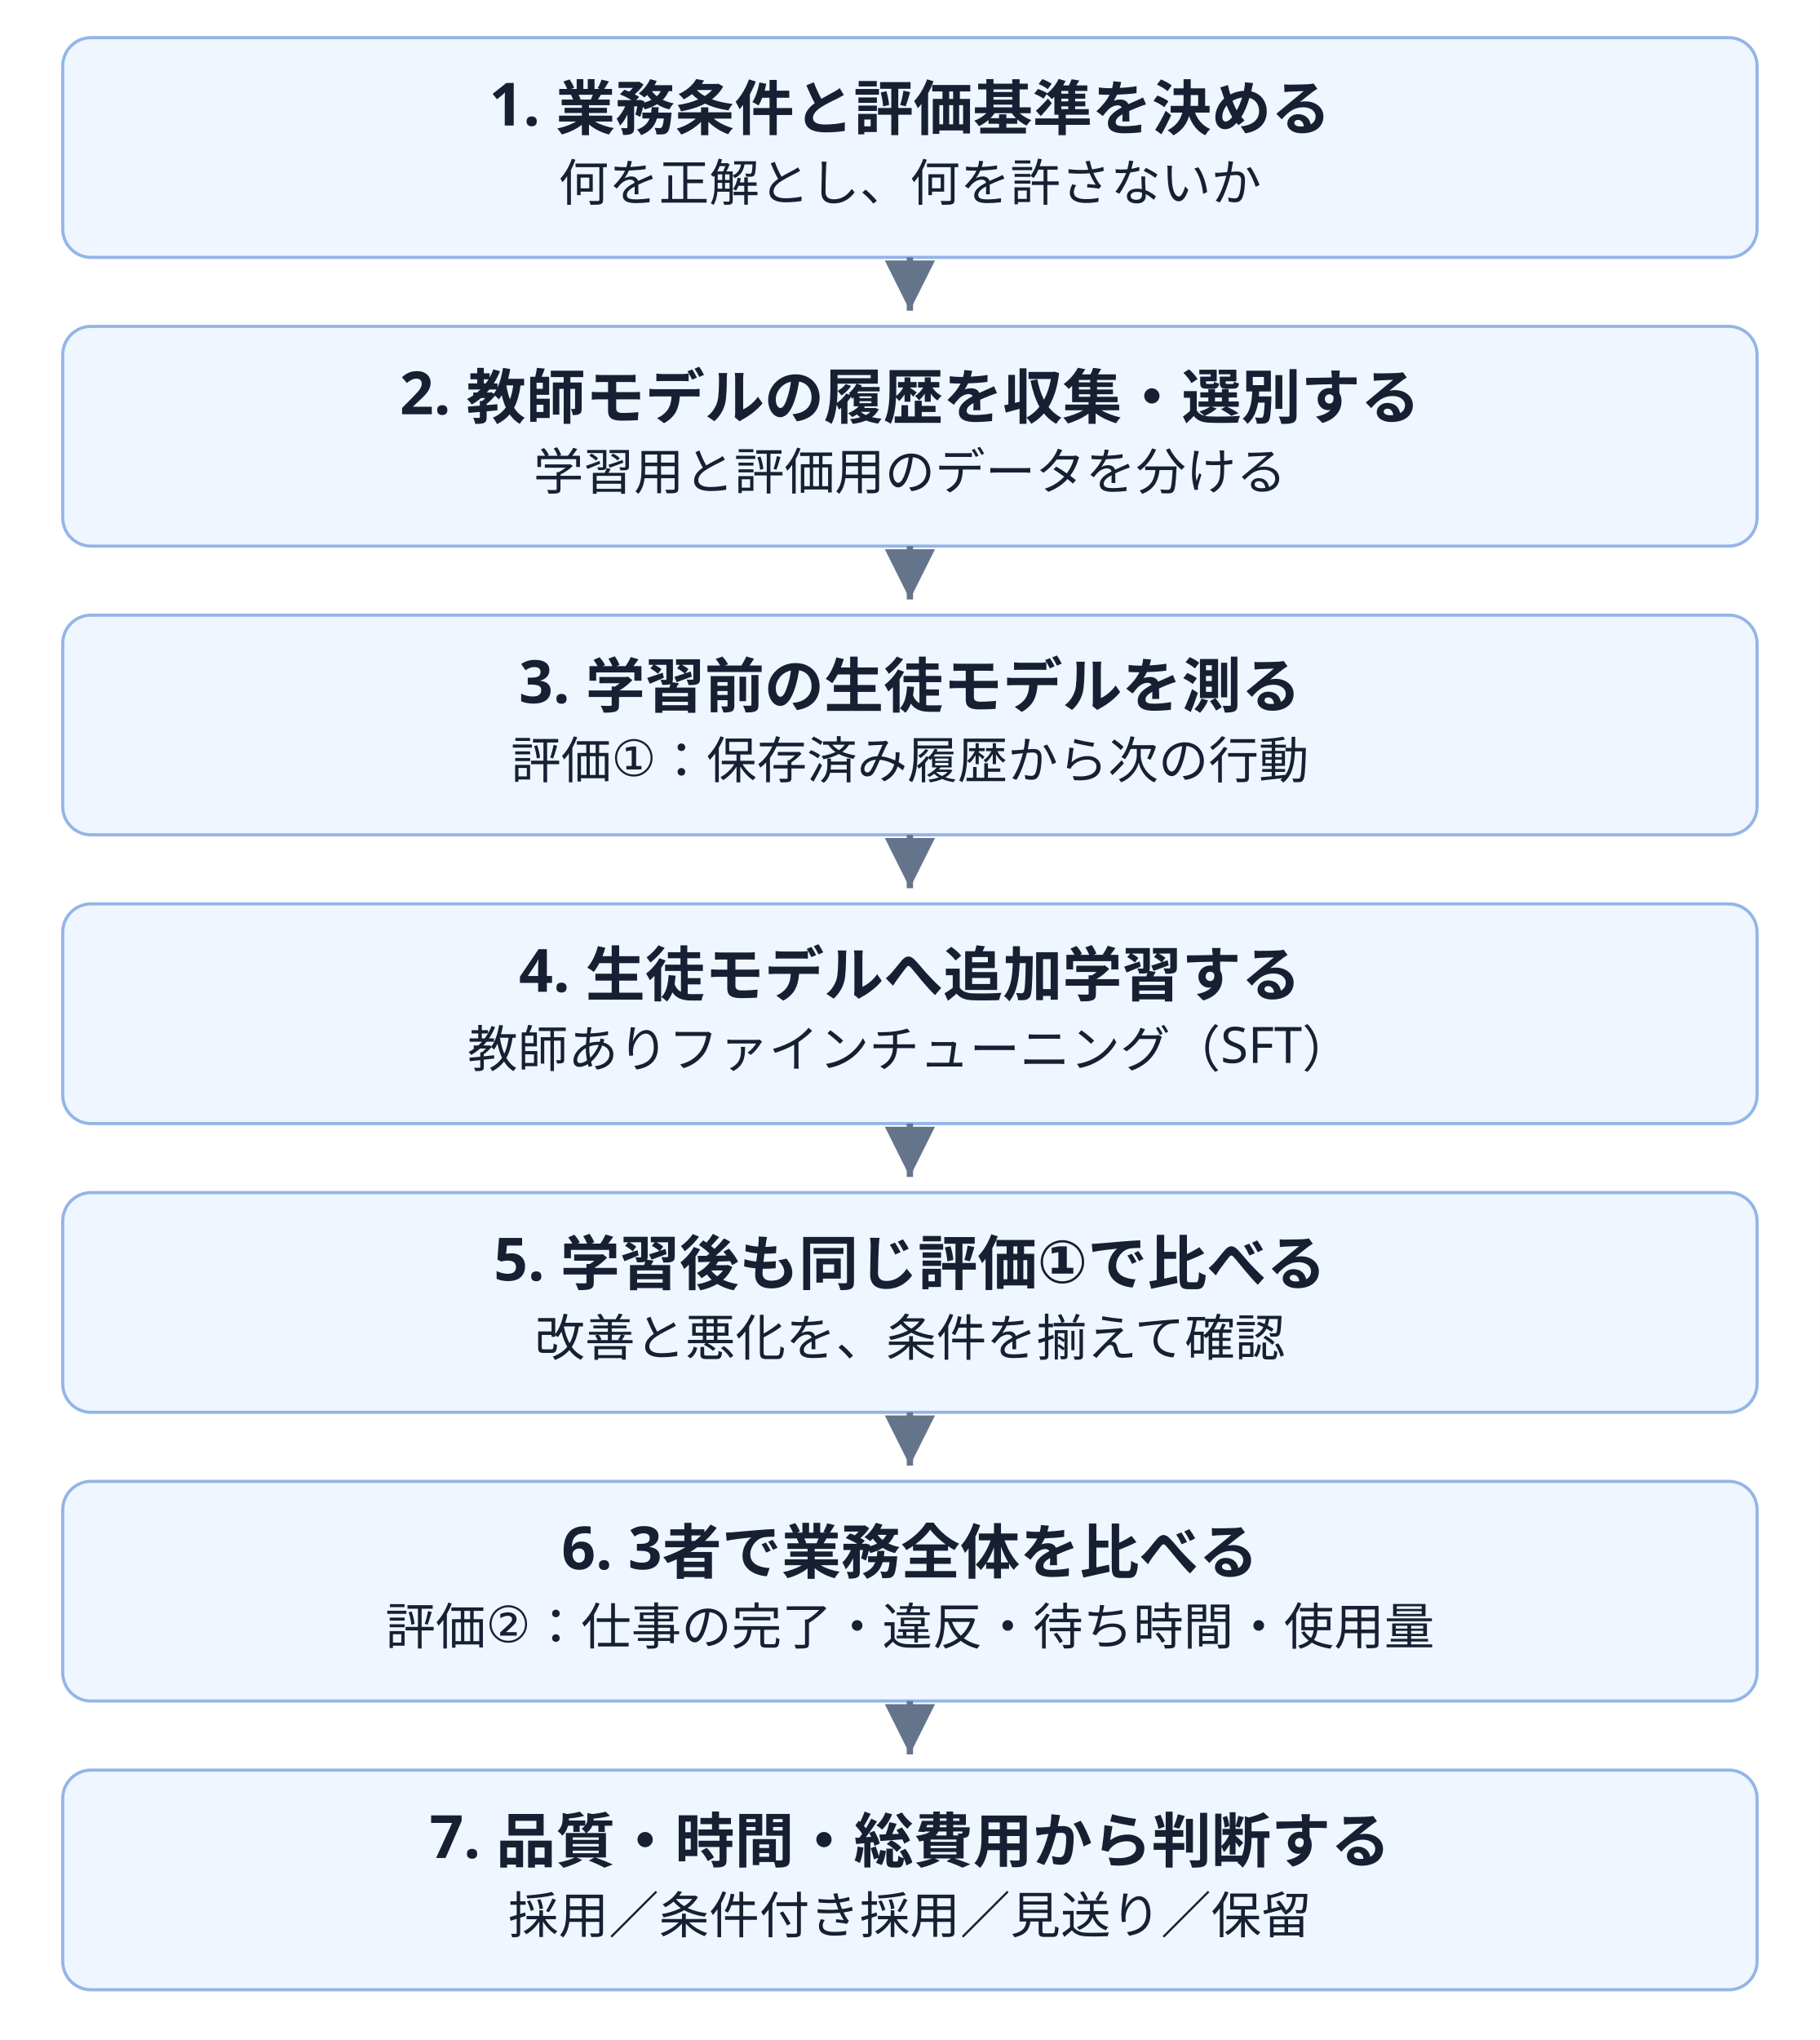
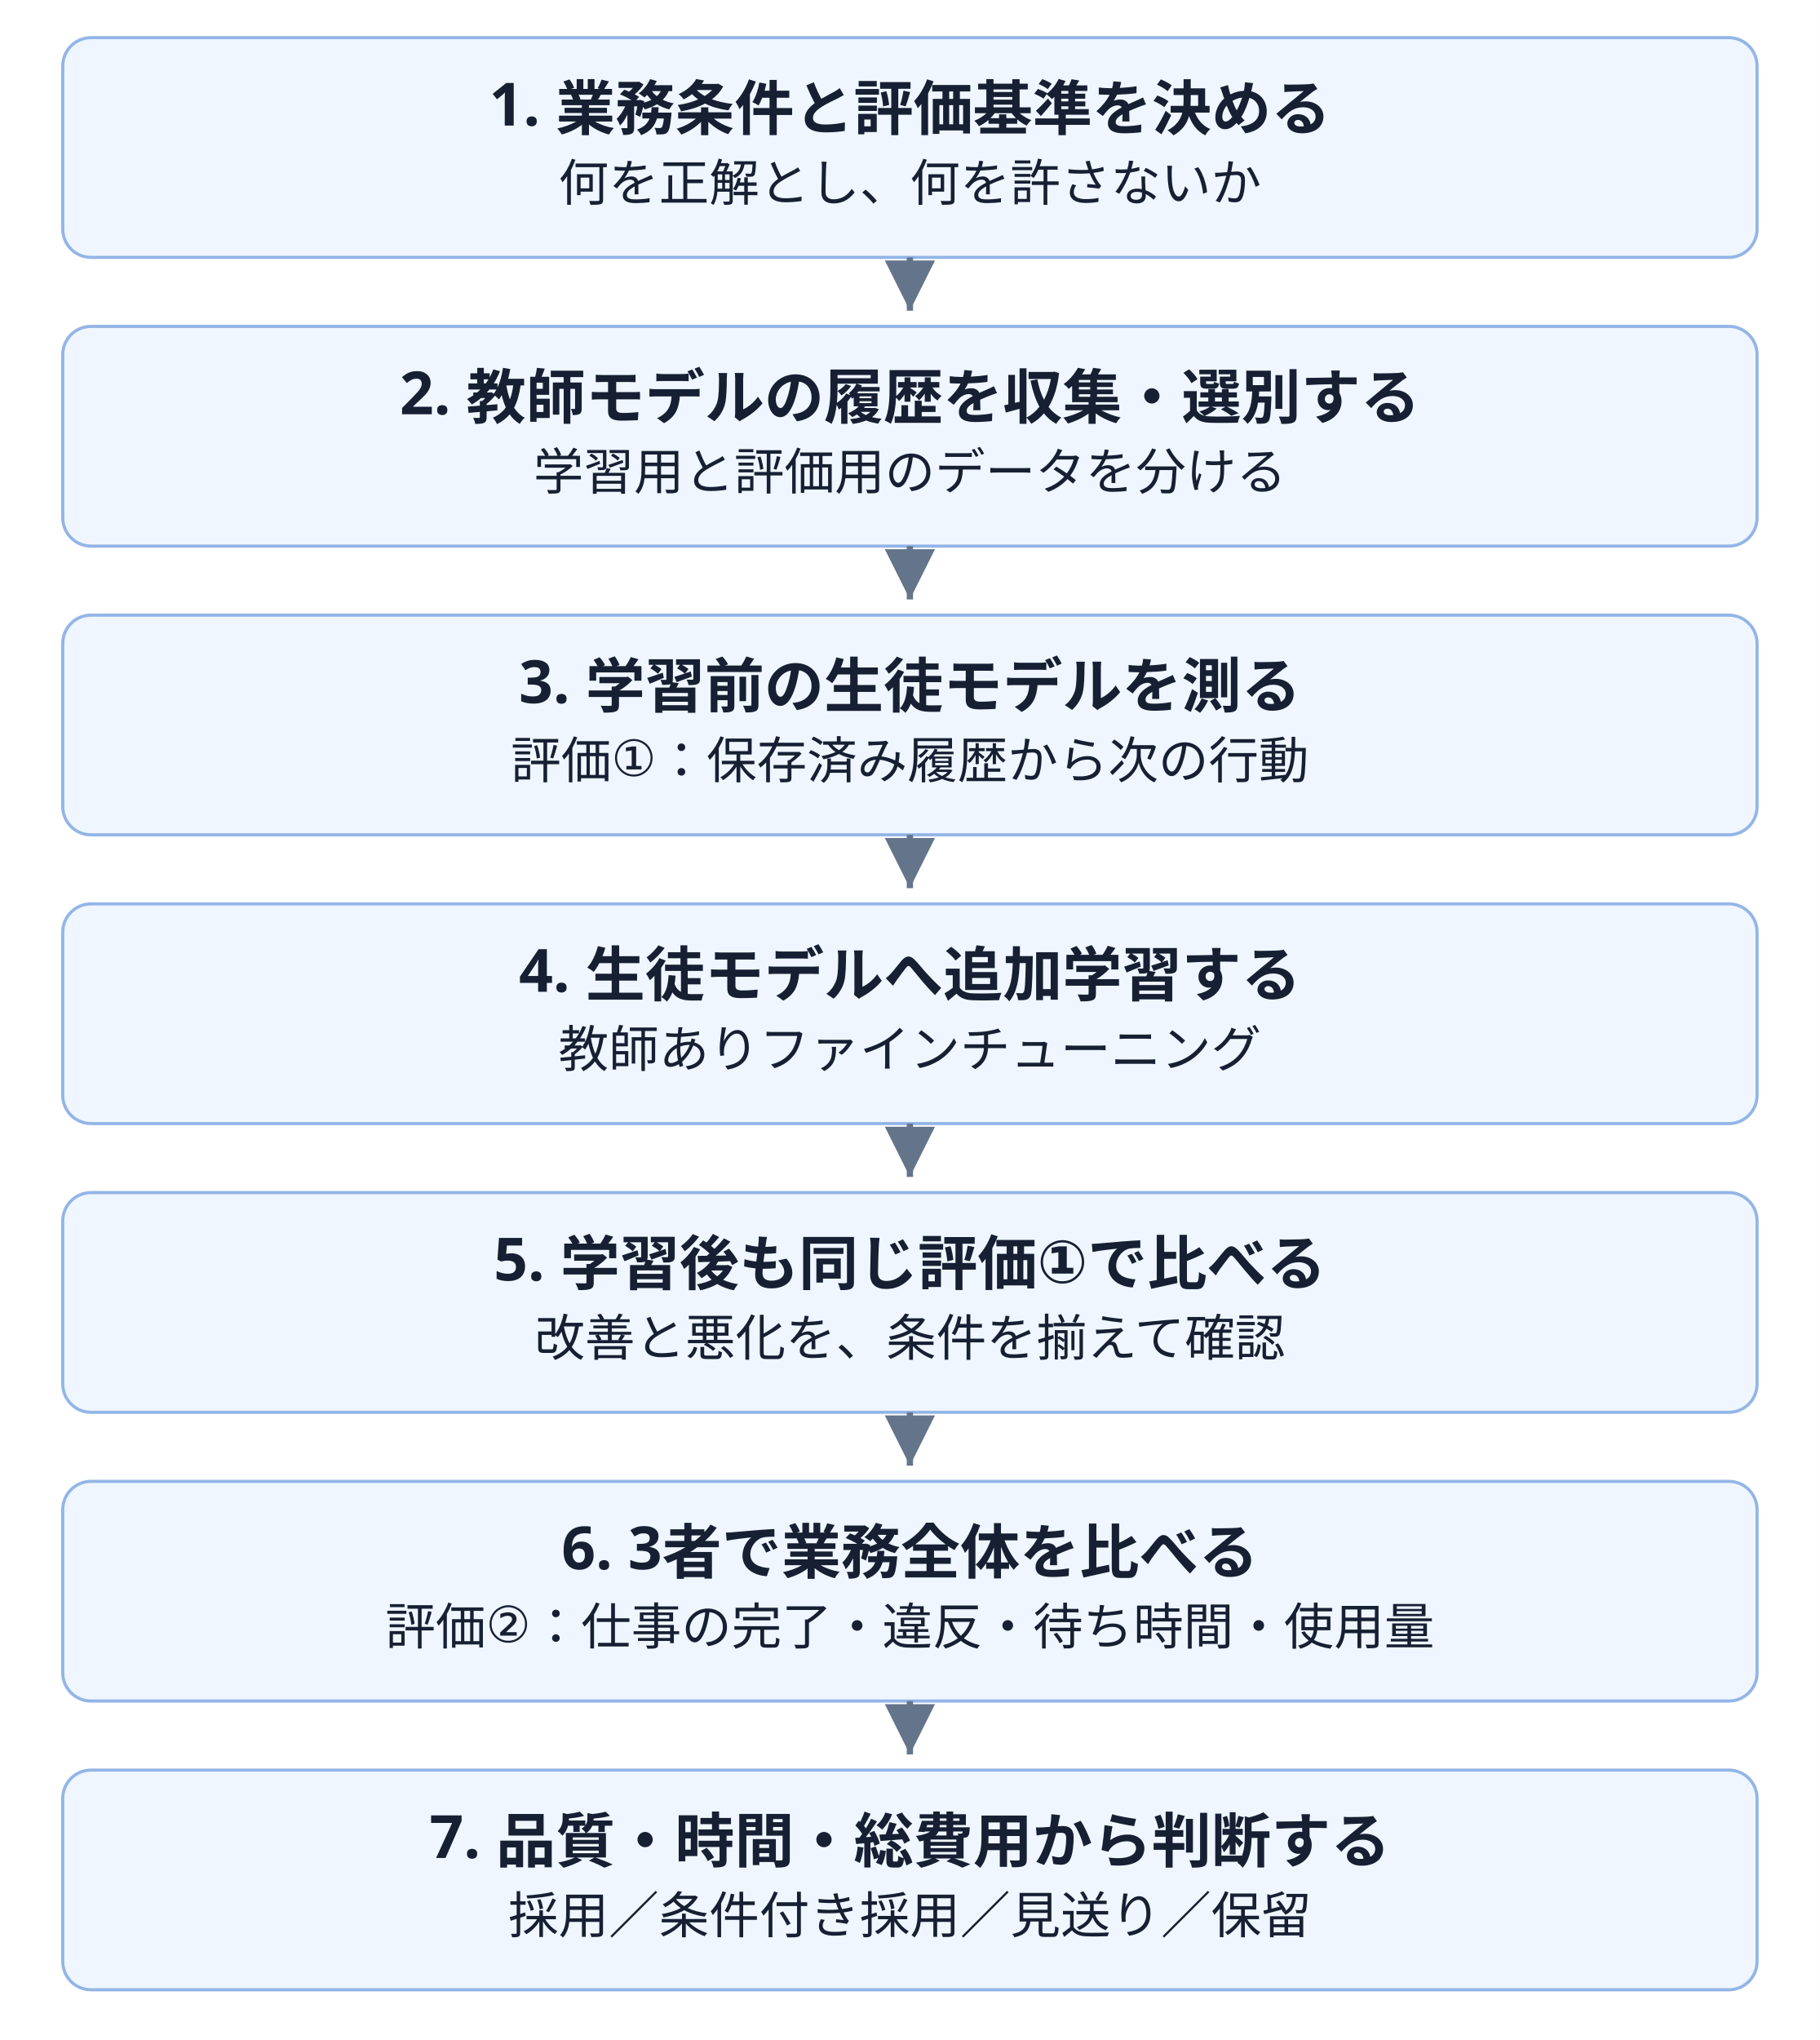
<svg xmlns="http://www.w3.org/2000/svg" width="580" height="650" viewBox="0 0 580 650" role="img" aria-labelledby="title desc">
  <rect width="100%" height="100%" fill="#ffffff" />
  <g font-family="Yu Gothic,Meiryo,Noto Sans JP,sans-serif" fill="#172033">
    <defs>
      <marker id="arrow" markerWidth="10" markerHeight="8" refX="8" refY="4" orient="auto">
        <path d="M0,0 L8,4 L0,8 Z" fill="#64748b" />
      </marker>
    </defs>
    <rect x="20" y="12" width="540" height="70" rx="9" fill="#eff6ff" stroke="#93b5e7" />
    <text x="290" y="40" font-size="19" text-anchor="middle" font-weight="bold">1. 業務条件と評価基準を決める</text>
    <text x="290" y="64" font-size="16" text-anchor="middle">何を正解とし、何を許さないか</text>
    <line x1="290" x2="290" y1="82" y2="99" stroke="#64748b" stroke-width="2" marker-end="url(#arrow)" />
    <rect x="20" y="104" width="540" height="70" rx="9" fill="#eff6ff" stroke="#93b5e7" />
    <text x="290" y="132" font-size="19" text-anchor="middle" font-weight="bold">2. 教師モデルの履歴を収集・選別する</text>
    <text x="290" y="156" font-size="16" text-anchor="middle">学習用と評価用のデータを分ける</text>
    <line x1="290" x2="290" y1="174" y2="191" stroke="#64748b" stroke-width="2" marker-end="url(#arrow)" />
    <rect x="20" y="196" width="540" height="70" rx="9" fill="#eff6ff" stroke="#93b5e7" />
    <text x="290" y="224" font-size="19" text-anchor="middle" font-weight="bold">3. 学習前の生徒モデルを測る</text>
    <text x="290" y="248" font-size="16" text-anchor="middle">評価①：保存済み履歴から次の行動</text>
    <line x1="290" x2="290" y1="266" y2="283" stroke="#64748b" stroke-width="2" marker-end="url(#arrow)" />
    <rect x="20" y="288" width="540" height="70" rx="9" fill="#eff6ff" stroke="#93b5e7" />
    <text x="290" y="316" font-size="19" text-anchor="middle" font-weight="bold">4. 生徒モデルへ追加学習する</text>
-     <text x="290" y="340" font-size="16" text-anchor="middle">教師ありファインチューニング（SFT）</text>
+     <text x="290" y="340" font-size="16" text-anchor="middle">教師ありファインチューニング</text>
    <line x1="290" x2="290" y1="358" y2="375" stroke="#64748b" stroke-width="2" marker-end="url(#arrow)" />
    <rect x="20" y="380" width="540" height="70" rx="9" fill="#eff6ff" stroke="#93b5e7" />
    <text x="290" y="408" font-size="19" text-anchor="middle" font-weight="bold">5. 学習後も同じ評価①で比べる</text>
    <text x="290" y="432" font-size="16" text-anchor="middle">改善と悪化を、条件を揃えて確認</text>
    <line x1="290" x2="290" y1="450" y2="467" stroke="#64748b" stroke-width="2" marker-end="url(#arrow)" />
    <rect x="20" y="472" width="540" height="70" rx="9" fill="#eff6ff" stroke="#93b5e7" />
    <text x="290" y="500" font-size="19" text-anchor="middle" font-weight="bold">6. 3者で業務全体を比べる</text>
    <text x="290" y="524" font-size="16" text-anchor="middle">評価②：仕事の完了・違反・待ち時間・使用量</text>
    <line x1="290" x2="290" y1="542" y2="559" stroke="#64748b" stroke-width="2" marker-end="url(#arrow)" />
    <rect x="20" y="564" width="540" height="70" rx="9" fill="#eff6ff" stroke="#93b5e7" />
    <text x="290" y="592" font-size="19" text-anchor="middle" font-weight="bold">7. 品質・時間・総費用から判断する</text>
    <text x="290" y="616" font-size="16" text-anchor="middle">採用／条件付き採用／見送り／保留</text>
  </g>
</svg>
